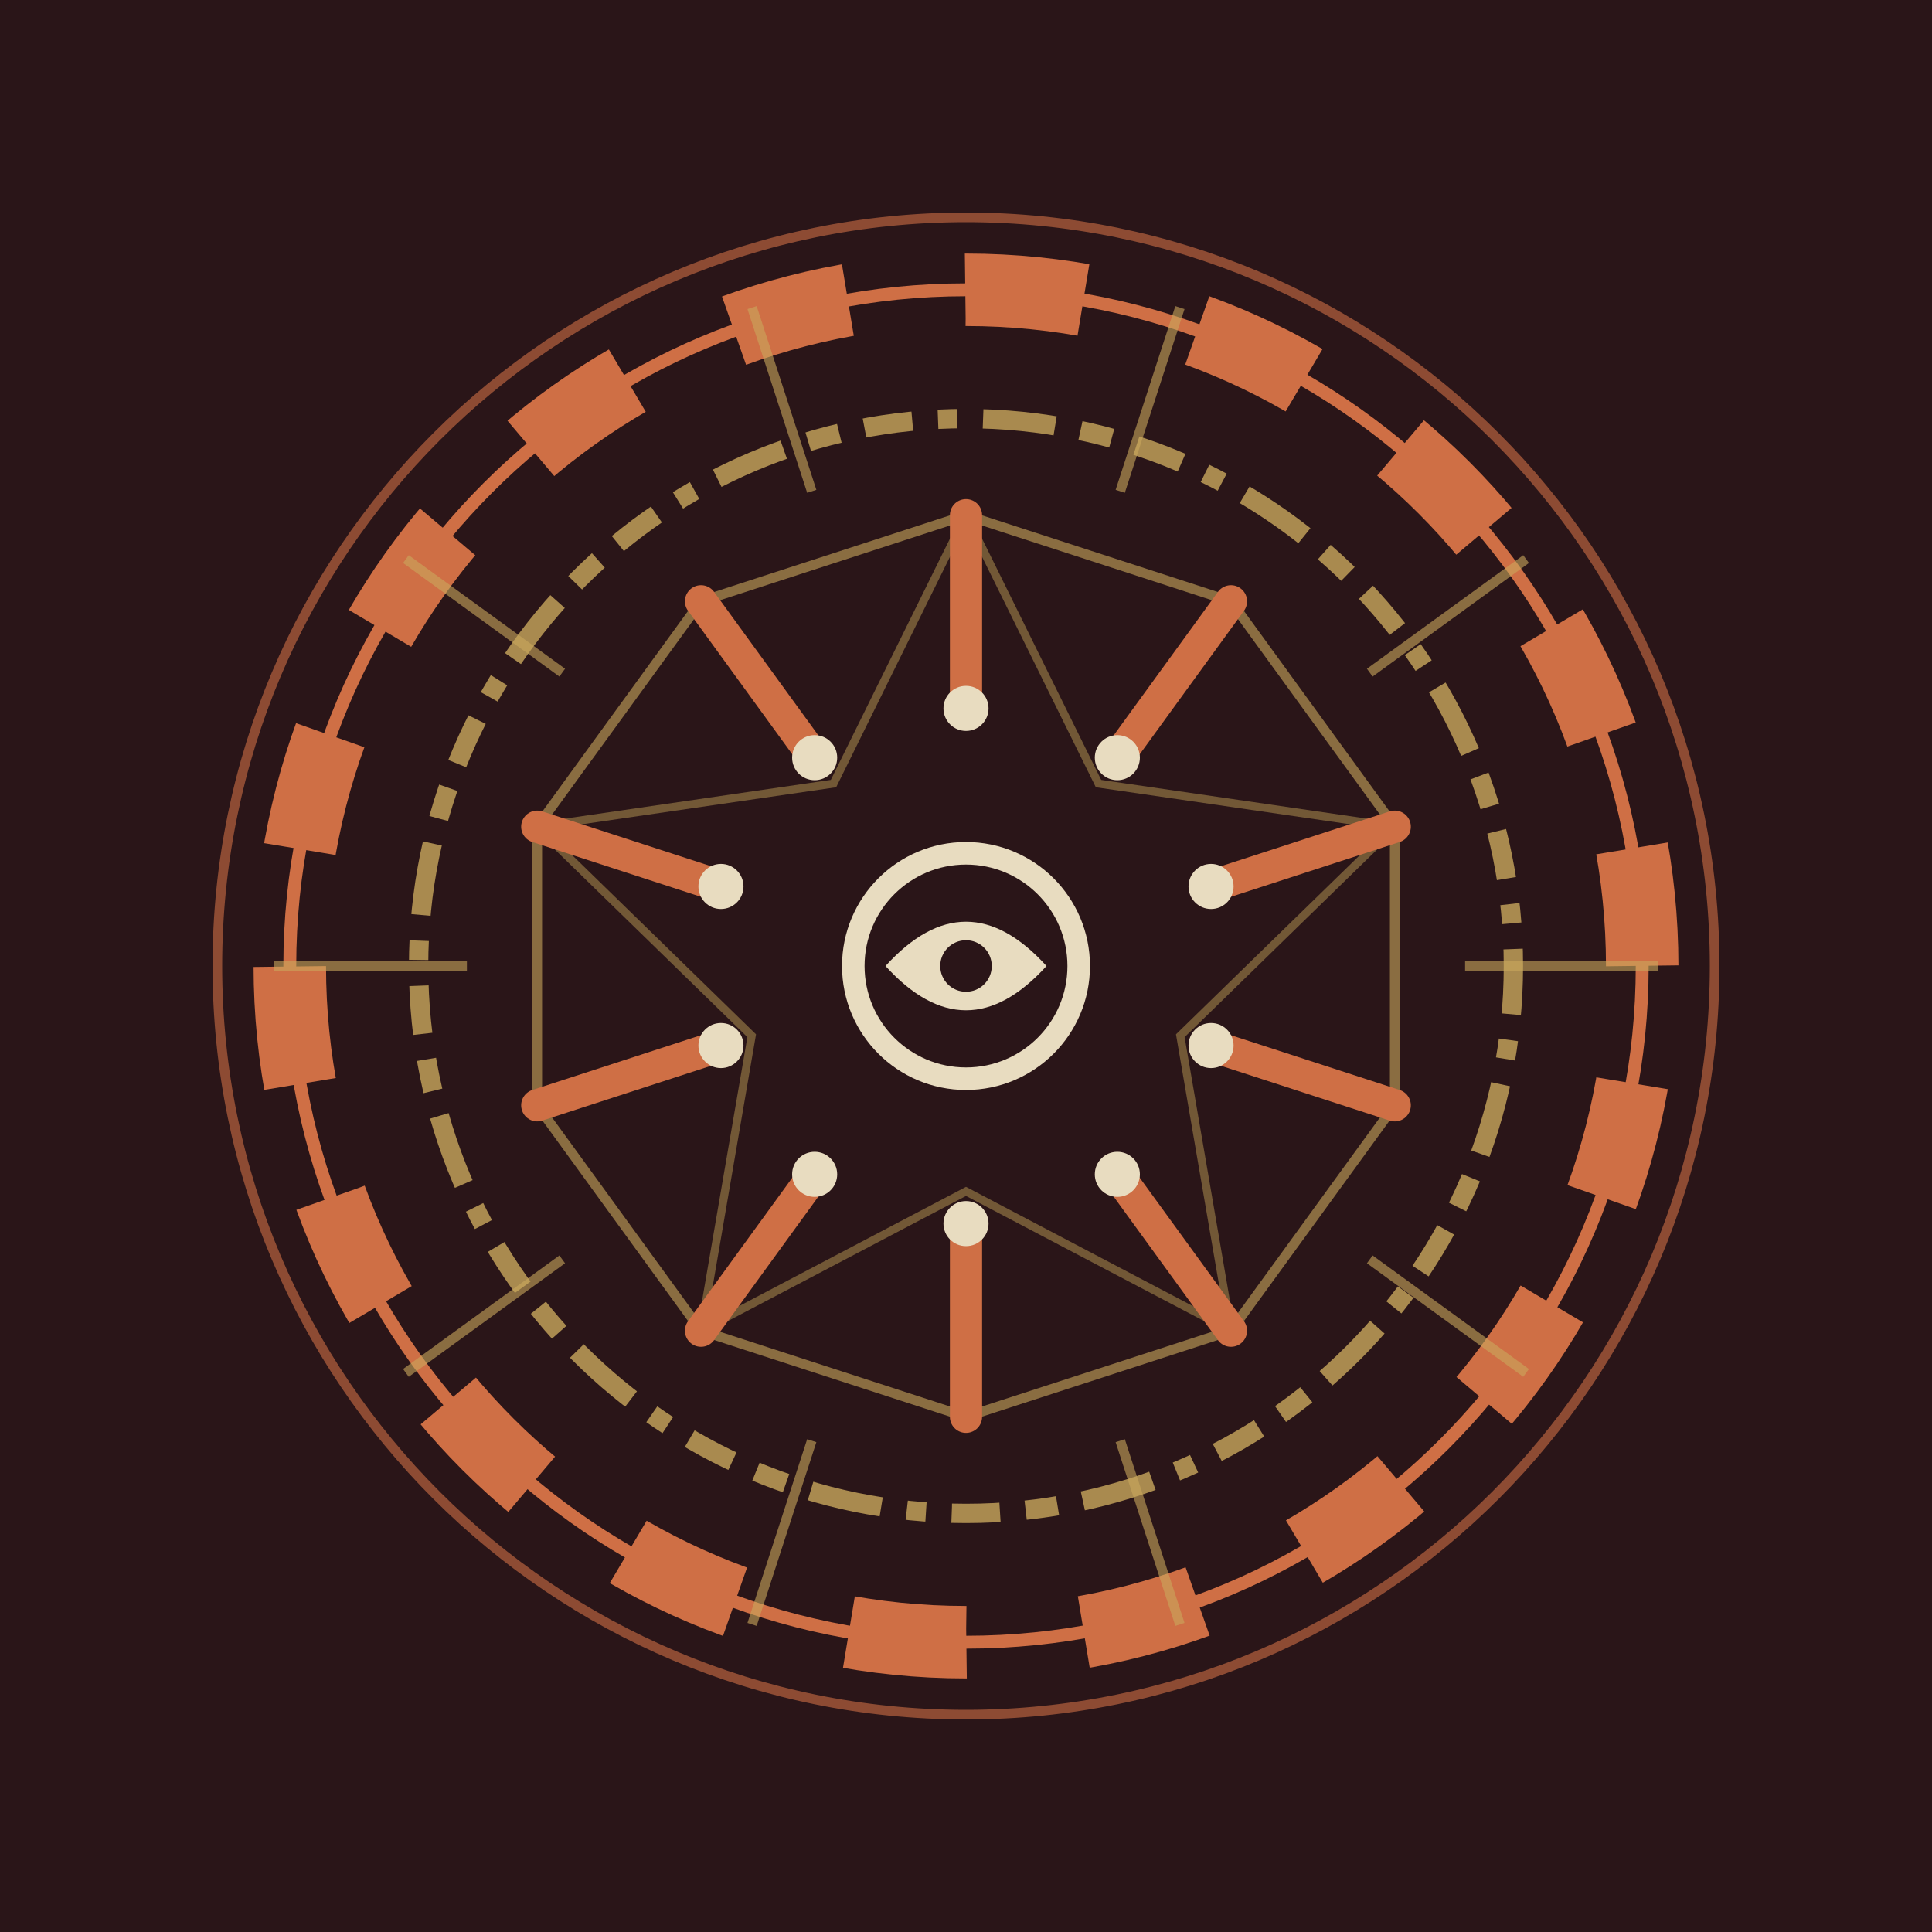
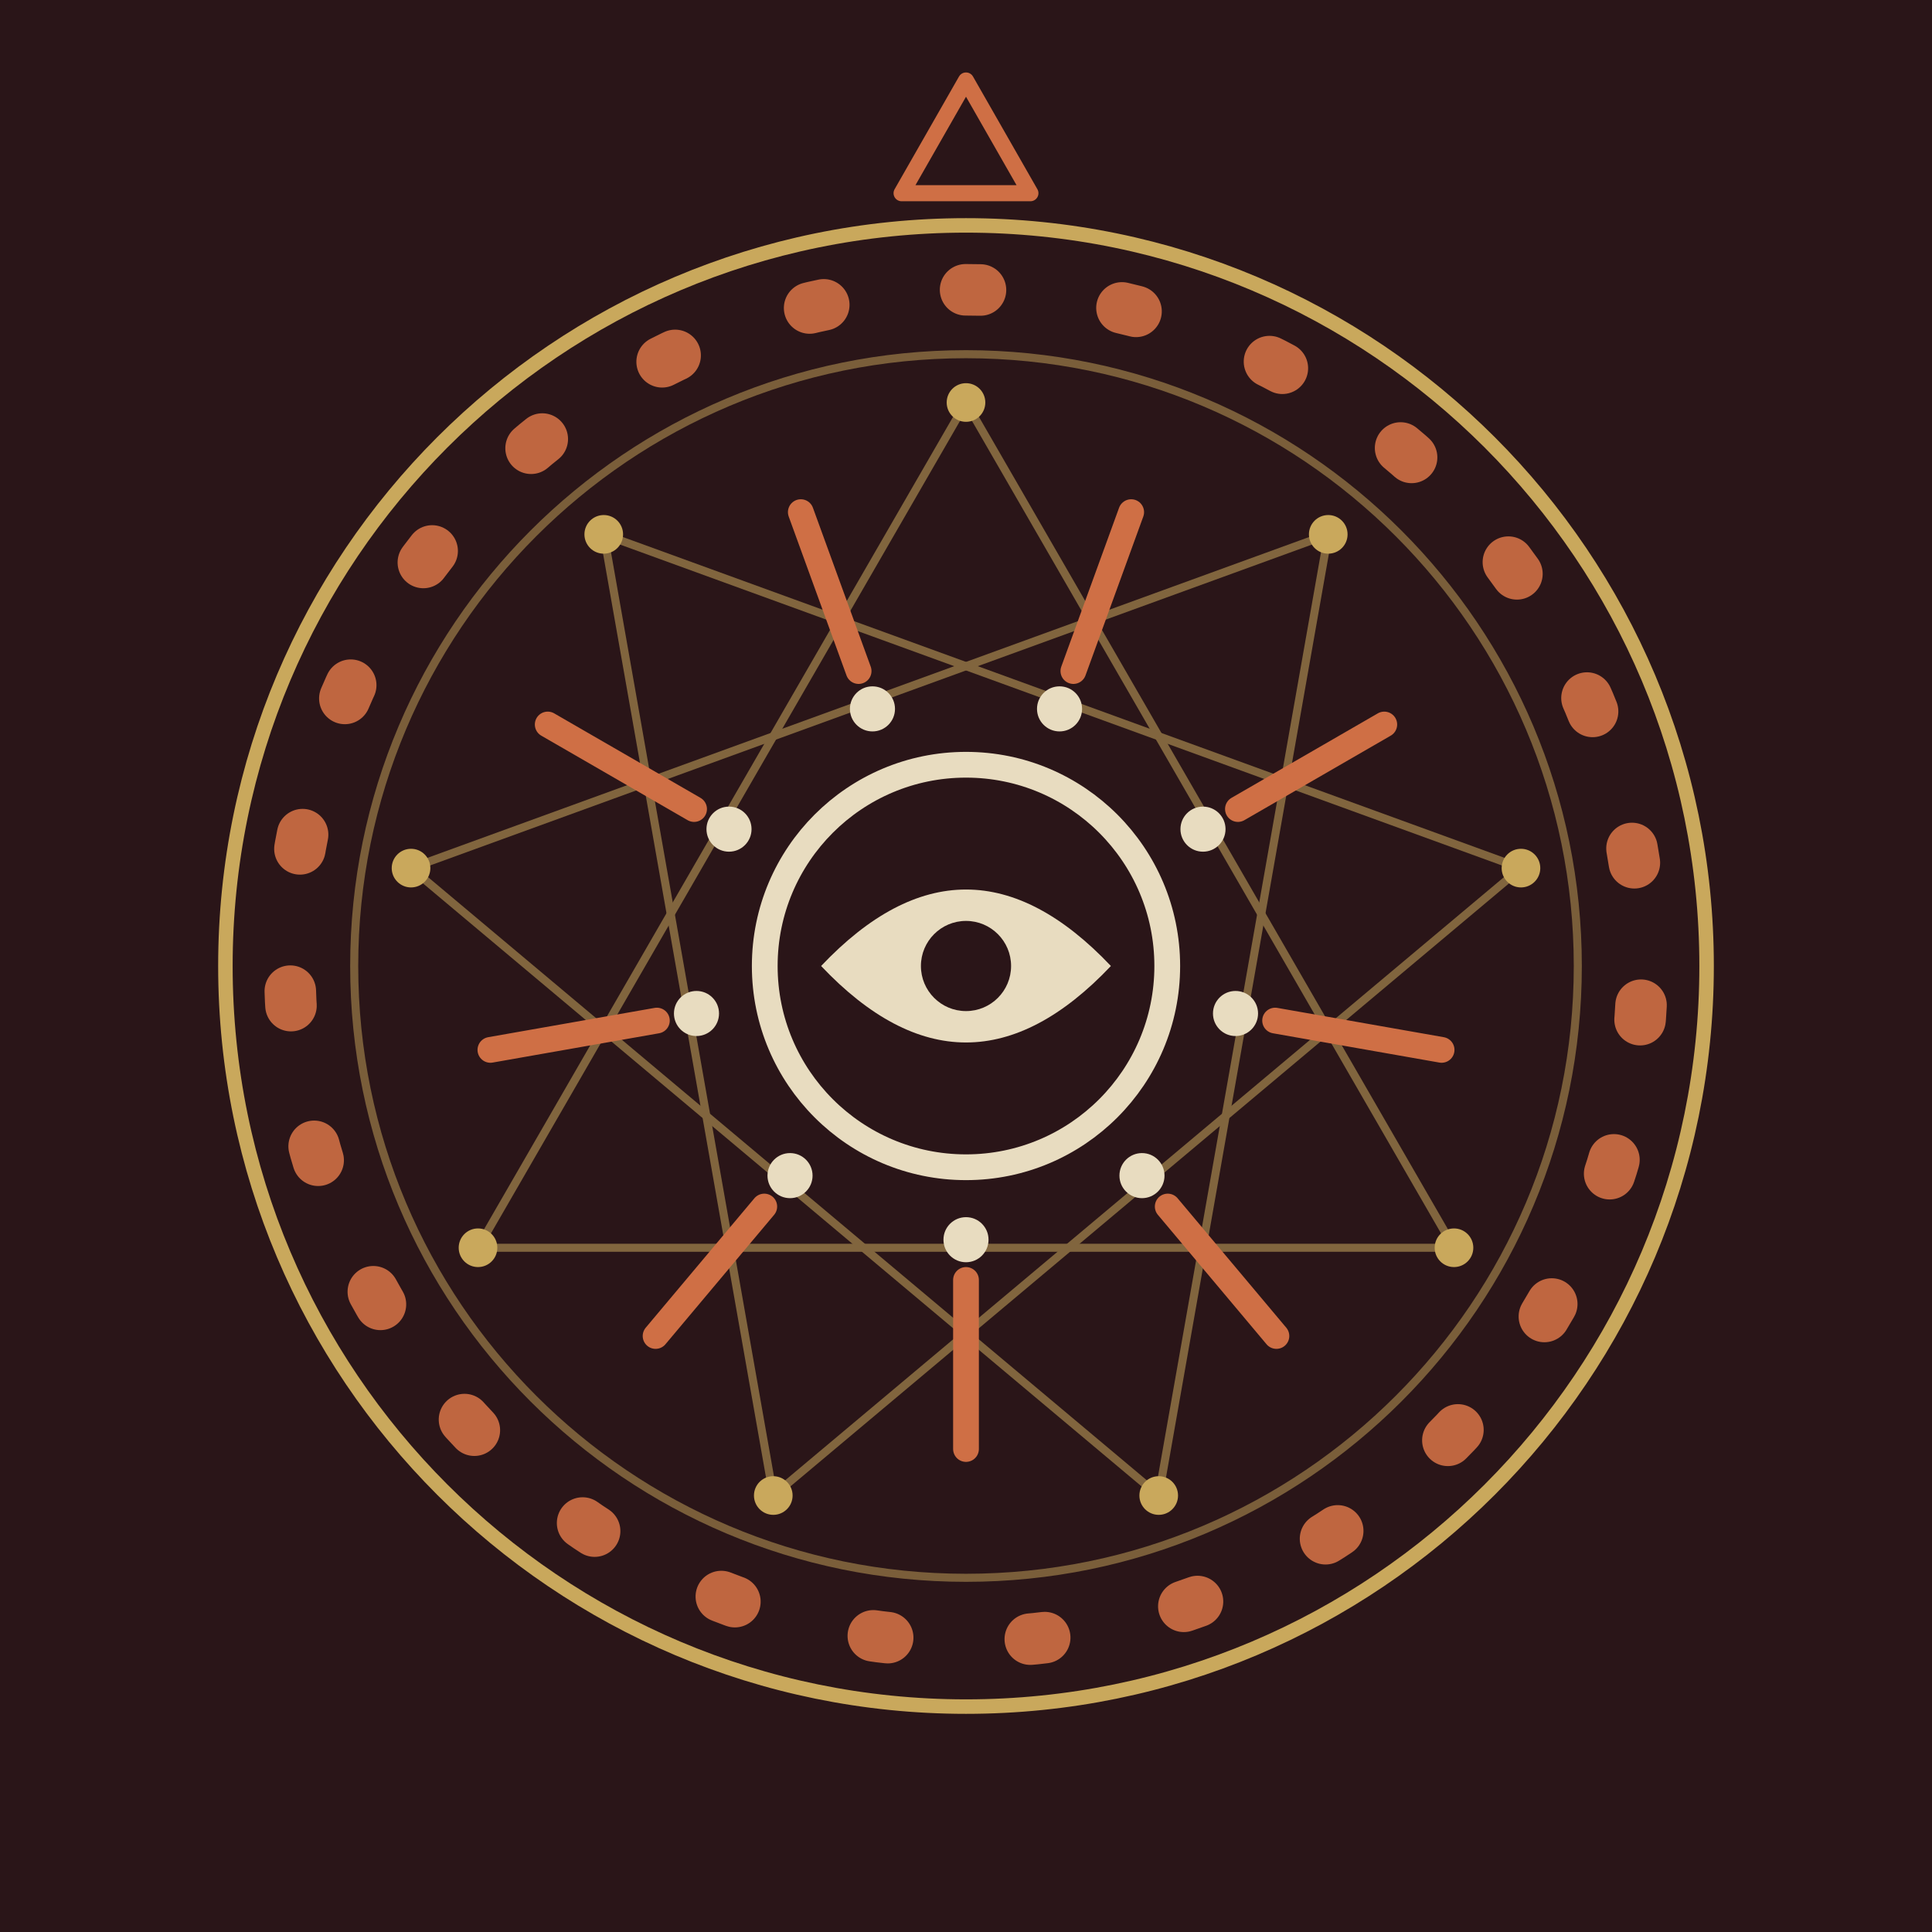
<svg xmlns="http://www.w3.org/2000/svg" width="1024" height="1024" viewBox="0 0 120 120">
-   <defs>
-     <path id="rayL" d="M60 30 V21" fill="none" stroke="#c9a85c" stroke-width=".9" stroke-linecap="round" />
-     <path id="rayS" d="M60 30 V25" fill="none" stroke="#c9a85c" stroke-width=".7" stroke-linecap="round" opacity=".8" />
-     <g id="arc4" fill="none" stroke="#c9a85c" stroke-linecap="round">
-       <path d="M100.6 70.9 A42 42 0 0 1 70.9 100.6" stroke-width="1" />
-       <path d="M103.5 69.6 A45 45 0 0 1 69.6 103.5" stroke-width=".5" opacity=".6" />
-       <path d="M70.9 100.6 C 65 106, 58 107, 53 103" stroke-width="1.2" />
-       <circle cx="100.6" cy="70.9" r="1.5" fill="#c9a85c" stroke="none" />
-     </g>
-     <g id="sat" fill="none" stroke="#c9a85c" stroke-width=".9">
-       <circle cx="60" cy="16" r="5" />
-       <circle cx="60" cy="16" r="1.1" fill="#c9a85c" stroke="none" />
-       <path d="M60 21 V28" stroke-width=".8" />
-     </g>
-     <path id="pin" d="M60 92 L54 102 H66 Z" fill="none" stroke="#c9a85c" stroke-width="1" stroke-linejoin="round" />
-     <path id="tooth" d="M57.5 22 L60 14.5 L62.5 22" fill="none" stroke="#cf6f45" stroke-width="1.4" stroke-linejoin="round" />
-     <circle id="node9" cx="60" cy="29" r="1.3" fill="#c9a85c" />
-     <path id="msgray" d="M60 20 V14" fill="none" stroke="#c9a85c" stroke-width=".9" stroke-linecap="round" />
-     <path id="blk" d="M60 18 V8 M55 8 H65" fill="none" stroke="#c9a85c" stroke-width="1.1" stroke-linecap="round" />
-     <path id="cray" d="M60 44 V32" fill="none" stroke="#cf6f45" stroke-width="2" stroke-linecap="round" />
-     <path id="pot" d="M60 29 V17" fill="none" stroke="#c9a85c" stroke-width=".6" opacity=".6" />
-     <g id="smallcoin" fill="none" stroke="#c9a85c" stroke-width=".9">
-       <circle cx="60" cy="15" r="5" />
-       <rect x="58" y="13" width="4" height="4" stroke-width=".7" />
-     </g>
-     <path id="tally" d="M60 20 V27" fill="none" stroke="#e8dcc0" stroke-width="1" stroke-linecap="round" />
-     <path id="pin46" d="M60 106 L55 114 H65 Z" fill="none" stroke="#c9a85c" stroke-width="1" stroke-linejoin="round" />
-     <g id="arc4s" fill="none" stroke="#c9a85c" stroke-linecap="round">
-       <path d="M101.36 67.29 A42 42 0 0 1 67.29 101.36" stroke-width="1" />
-       <path d="M104.32 67.81 A45 45 0 0 1 67.81 104.32" stroke-width=".5" opacity=".6" />
-       <path d="M101.36 67.29 L106.29 68.16 M67.29 101.36 L68.16 106.29" stroke-width="1.1" />
-       <circle cx="106.29" cy="68.16" r="1.5" fill="#c9a85c" stroke="none" />
-       <circle cx="68.16" cy="106.29" r="1.5" fill="#c9a85c" stroke="none" />
-     </g>
-   </defs>
  <rect x="0" y="0" width="120" height="120" fill="#2a1518" />
-   <circle cx="60" cy="60" r="46.5" fill="none" stroke="#cf6f45" stroke-width=".6" opacity=".6" />
-   <circle cx="60" cy="60" r="42" fill="none" stroke="#cf6f45" stroke-width="4.5" stroke-dasharray="7.33 7.33" transform="rotate(-90 60 60)" />
-   <circle cx="60" cy="60" r="42" fill="none" stroke="#cf6f45" stroke-width=".8" />
-   <circle cx="60" cy="60" r="34" fill="none" stroke="#c9a85c" stroke-width="1.2" stroke-dasharray="3 1.6 1.2 1.6 4.5 1.6 2 1.6" opacity=".8" />
-   <polygon points="60.0,32.0 76.46,37.35 86.63,51.35 86.63,68.65 76.46,82.65 60.0,88.0 43.54,82.65 33.37,68.65 33.37,51.35 43.54,37.35" fill="none" stroke="#c9a85c" stroke-width=".6" opacity=".6" />
-   <polygon points="60.0,32.0 68.23,48.67 86.63,51.35 73.31,64.33 76.46,82.65 60.0,74.0 43.54,82.65 46.69,64.33 33.37,51.35 51.77,48.67" fill="none" stroke="#c9a85c" stroke-width=".5" opacity=".45" />
-   <use href="#pot" transform="rotate(18 60 60)" />
-   <use href="#pot" transform="rotate(54 60 60)" />
-   <use href="#pot" transform="rotate(90 60 60)" />
-   <use href="#pot" transform="rotate(126 60 60)" />
-   <use href="#pot" transform="rotate(162 60 60)" />
-   <use href="#pot" transform="rotate(198 60 60)" />
-   <use href="#pot" transform="rotate(234 60 60)" />
-   <use href="#pot" transform="rotate(270 60 60)" />
-   <use href="#pot" transform="rotate(306 60 60)" />
-   <use href="#pot" transform="rotate(342 60 60)" />
-   <use href="#cray" transform="rotate(0 60 60)" />
-   <use href="#cray" transform="rotate(36 60 60)" />
-   <use href="#cray" transform="rotate(72 60 60)" />
-   <use href="#cray" transform="rotate(108 60 60)" />
-   <use href="#cray" transform="rotate(144 60 60)" />
-   <use href="#cray" transform="rotate(180 60 60)" />
-   <use href="#cray" transform="rotate(216 60 60)" />
-   <use href="#cray" transform="rotate(252 60 60)" />
-   <use href="#cray" transform="rotate(288 60 60)" />
-   <use href="#cray" transform="rotate(324 60 60)" />
-   <circle cx="60.0" cy="44.0" r="1.4" fill="#e8dcc0" />
-   <circle cx="69.4" cy="47.06" r="1.4" fill="#e8dcc0" />
-   <circle cx="75.22" cy="55.06" r="1.4" fill="#e8dcc0" />
-   <circle cx="75.22" cy="64.94" r="1.4" fill="#e8dcc0" />
-   <circle cx="69.4" cy="72.94" r="1.4" fill="#e8dcc0" />
-   <circle cx="60.0" cy="76.0" r="1.4" fill="#e8dcc0" />
-   <circle cx="50.6" cy="72.94" r="1.4" fill="#e8dcc0" />
-   <circle cx="44.78" cy="64.94" r="1.4" fill="#e8dcc0" />
-   <circle cx="44.78" cy="55.06" r="1.4" fill="#e8dcc0" />
-   <circle cx="50.6" cy="47.06" r="1.4" fill="#e8dcc0" />
-   <circle cx="60" cy="60" r="7" fill="#2a1518" stroke="#e8dcc0" stroke-width="1.4" />
-   <path d="M55 60 Q60 54.5 65 60 Q60 65.5 55 60 Z" fill="#e8dcc0" />
-   <circle cx="60" cy="60" r="1.6" fill="#2a1518" />
+   <g fill="none" stroke="#c9a85c" stroke-linecap="round">
+     <circle cx="60" cy="60" r="46" stroke-width=".9" />
+     <circle cx="60" cy="60" r="38" stroke-width=".5" opacity=".5" />
+   </g>
+   <circle cx="60" cy="60" r="42" fill="none" stroke="#cf6f45" stroke-width="3.2" stroke-linecap="round" stroke-dasharray=".9 8.874" opacity=".9" transform="rotate(-90 60 60)" />
+   <g fill="none" stroke="#c9a85c" stroke-width=".5" stroke-linejoin="round" opacity=".55">
+     <path d="M60.00 25.00 L90.31 77.50 L29.69 77.50 Z" />
+     <path d="M82.50 33.19 L71.97 92.89 L25.53 53.92 Z" />
+     <path d="M94.47 53.92 L48.03 92.89 L37.50 33.19 Z" />
+   </g>
+   <g>
+     <circle cx="60.00" cy="25.00" r="1.2" fill="#c9a85c" />
+     <circle cx="82.50" cy="33.19" r="1.2" fill="#c9a85c" />
+     <circle cx="94.47" cy="53.92" r="1.2" fill="#c9a85c" />
+     <circle cx="90.31" cy="77.50" r="1.2" fill="#c9a85c" />
+     <circle cx="71.97" cy="92.89" r="1.2" fill="#c9a85c" />
+     <circle cx="48.03" cy="92.89" r="1.2" fill="#c9a85c" />
+     <circle cx="29.69" cy="77.50" r="1.2" fill="#c9a85c" />
+     <circle cx="25.53" cy="53.92" r="1.2" fill="#c9a85c" />
+     <circle cx="37.50" cy="33.19" r="1.2" fill="#c9a85c" />
+   </g>
+   <g id="marker">
+     <path d="M60 5 L64 12 H56 Z" fill="none" stroke="#cf6f45" stroke-width="1" stroke-linejoin="round" />
+   </g>
+   <circle cx="60" cy="60" r="17" fill="#2a1518" />
+   <g fill="none" stroke="#cf6f45" stroke-width="1.6" stroke-linecap="round">
+     <path d="M66.67 41.68 L70.26 31.81" />
+     <path d="M76.89 50.25 L85.98 45.00" />
+     <path d="M79.20 63.39 L89.54 65.21" />
+     <path d="M72.53 74.94 L79.28 82.98" />
+     <path d="M60.00 79.50 L60.00 90.00" />
+     <path d="M47.47 74.94 L40.72 82.98" />
+     <path d="M40.80 63.39 L30.46 65.21" />
+     <path d="M43.11 50.25 L34.02 45.00" />
+     <path d="M53.33 41.68 L49.74 31.81" />
+   </g>
+   <g fill="#e8dcc0">
+     <circle cx="65.81" cy="44.03" r="1.4" />
+     <circle cx="74.72" cy="51.50" r="1.4" />
+     <circle cx="76.74" cy="62.95" r="1.4" />
+     <circle cx="70.93" cy="73.02" r="1.4" />
+     <circle cx="60.00" cy="77.00" r="1.4" />
+     <circle cx="49.07" cy="73.02" r="1.4" />
+     <circle cx="43.26" cy="62.95" r="1.4" />
+     <circle cx="45.28" cy="51.50" r="1.4" />
+     <circle cx="54.19" cy="44.03" r="1.4" />
+   </g>
+   <circle cx="60" cy="60" r="12.5" fill="#2a1518" stroke="#e8dcc0" stroke-width="1.6" />
+   <path d="M51 60 Q60 50.5 69 60 Q60 69.5 51 60 Z" fill="#e8dcc0" />
+   <circle cx="60" cy="60" r="2.8" fill="#2a1518" />
</svg>
